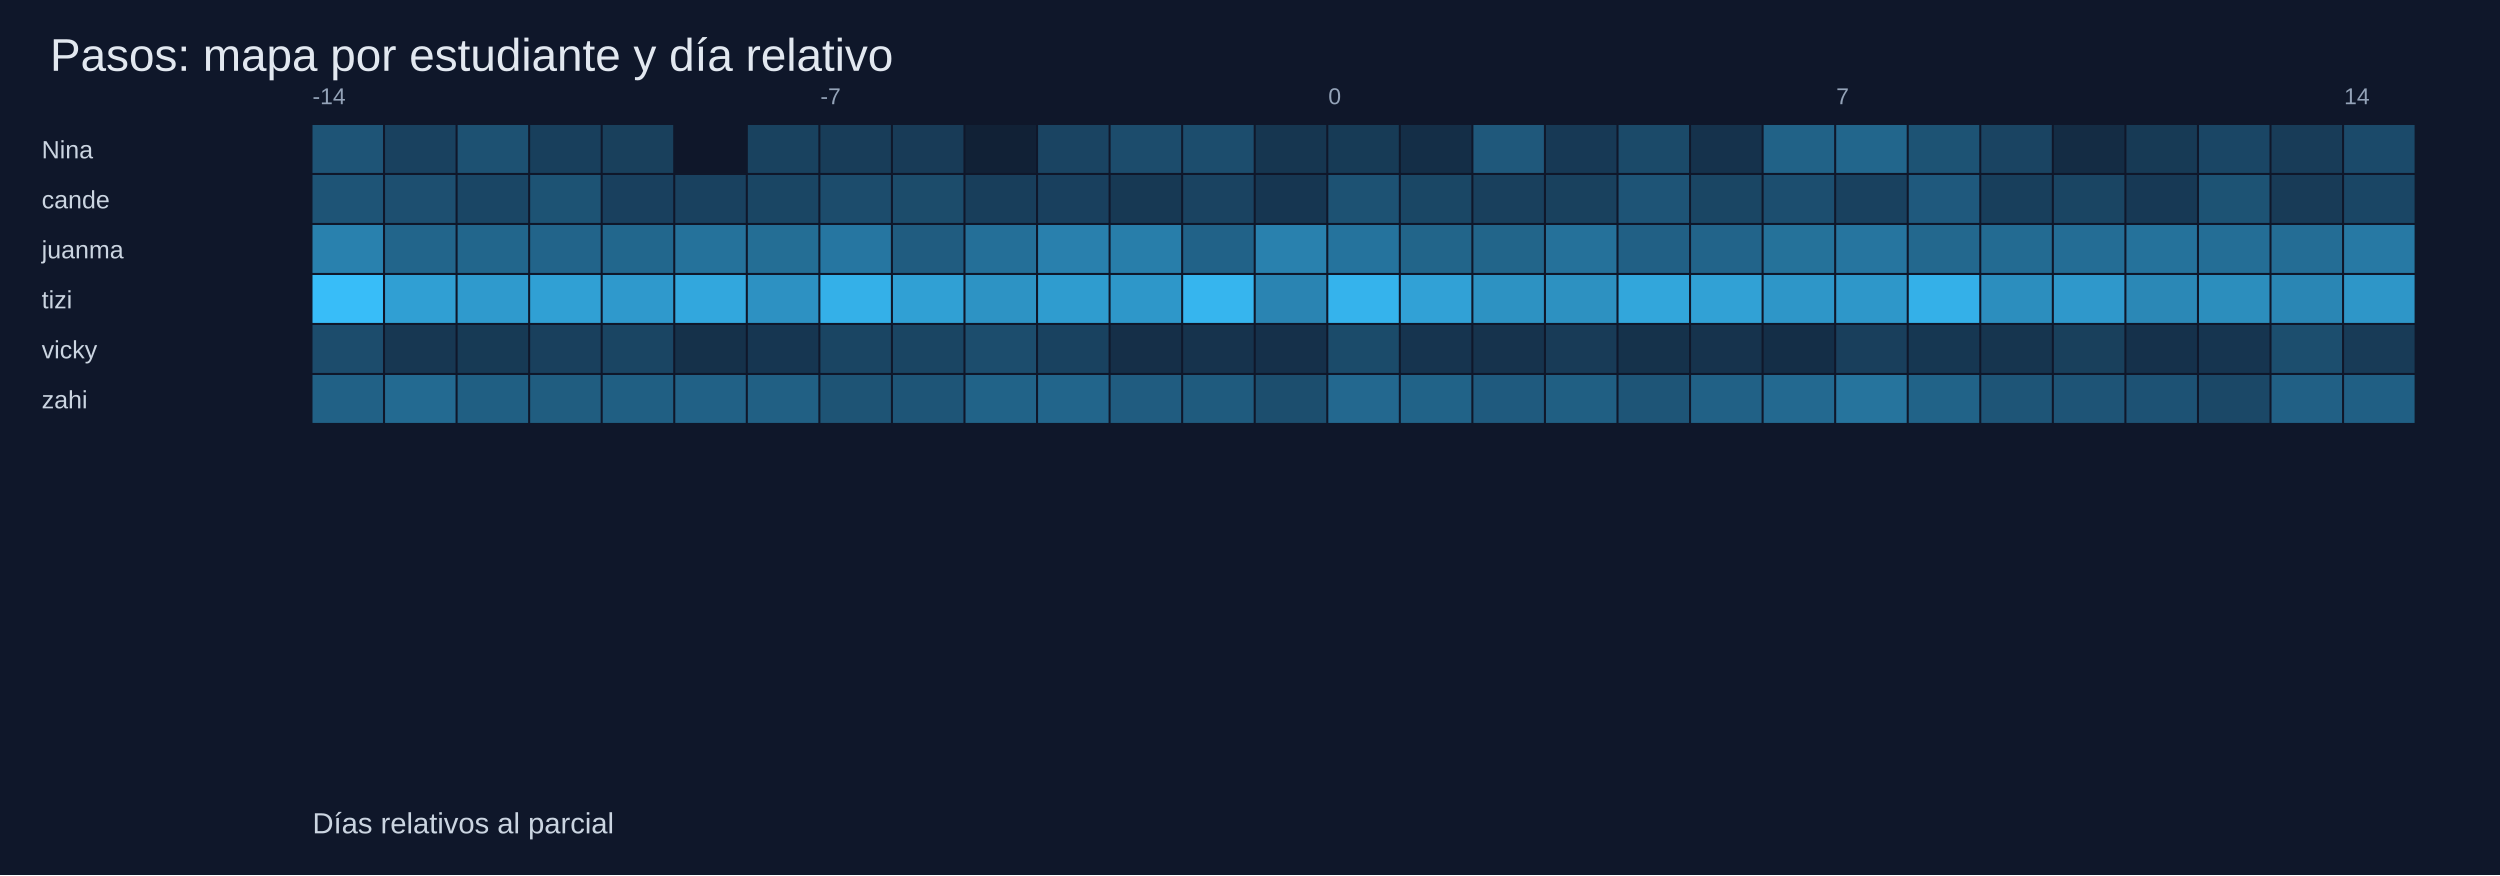
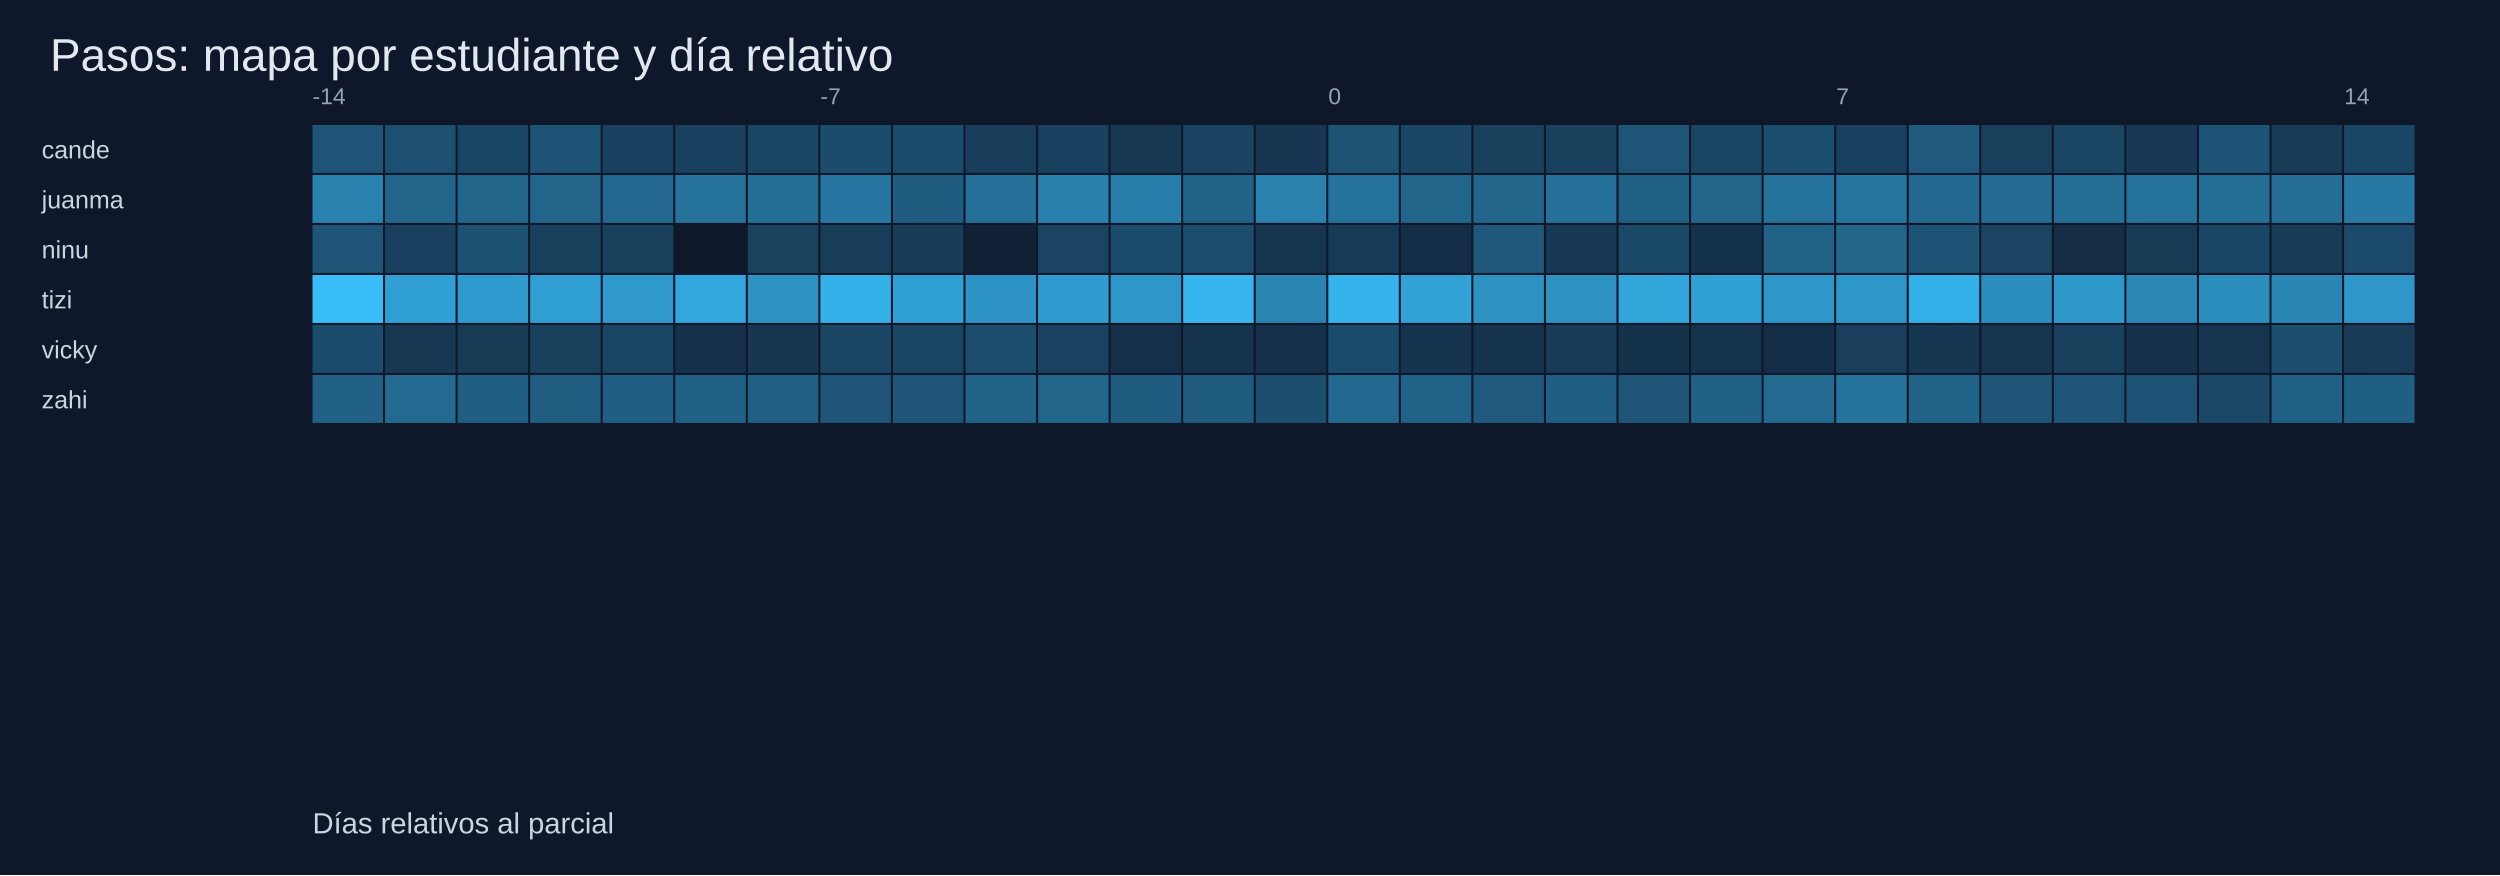
<svg xmlns="http://www.w3.org/2000/svg" width="1200" height="420" viewBox="0 0 1200 420">
  <rect width="100%" height="100%" fill="#0f172a" />
  <text x="24" y="34" fill="#e2e8f0" font-size="22" font-family="Arial, sans-serif">Pasos: mapa por estudiante y día relativo</text>
  <text x="150.0" y="50" fill="#94a3b8" font-size="11" font-family="Arial, sans-serif">-14</text>
  <text x="393.793" y="50" fill="#94a3b8" font-size="11" font-family="Arial, sans-serif">-7</text>
  <text x="637.586" y="50" fill="#94a3b8" font-size="11" font-family="Arial, sans-serif">0</text>
  <text x="881.379" y="50" fill="#94a3b8" font-size="11" font-family="Arial, sans-serif">7</text>
  <text x="1125.172" y="50" fill="#94a3b8" font-size="11" font-family="Arial, sans-serif">14</text>
  <text x="150" y="400" fill="#cbd5e1" font-size="14" font-family="Arial, sans-serif">Días relativos al parcial</text>
-   <text x="20" y="76" fill="#cbd5e1" font-size="12" font-family="Arial, sans-serif">Nina</text>
+   <text x="20" y="76" fill="#cbd5e1" font-size="12" font-family="Arial, sans-serif">cande</text>
  <rect x="150.00" y="60.00" width="33.83" height="23" fill="rgb(30,84,118)" />
-   <rect x="184.83" y="60.00" width="33.83" height="23" fill="rgb(25,65,95)" />
-   <rect x="219.66" y="60.00" width="33.83" height="23" fill="rgb(29,81,114)" />
-   <rect x="254.48" y="60.00" width="33.83" height="23" fill="rgb(24,63,92)" />
-   <rect x="289.31" y="60.00" width="33.83" height="23" fill="rgb(25,64,92)" />
-   <rect x="324.14" y="60.00" width="33.83" height="23" fill="rgb(15,23,42)" />
-   <rect x="358.97" y="60.00" width="33.83" height="23" fill="rgb(25,66,95)" />
-   <rect x="393.79" y="60.00" width="33.83" height="23" fill="rgb(24,61,89)" />
-   <rect x="428.62" y="60.00" width="33.83" height="23" fill="rgb(24,59,87)" />
-   <rect x="463.45" y="60.00" width="33.83" height="23" fill="rgb(17,33,54)" />
-   <rect x="498.28" y="60.00" width="33.83" height="23" fill="rgb(26,68,98)" />
-   <rect x="533.10" y="60.00" width="33.83" height="23" fill="rgb(28,76,108)" />
-   <rect x="567.93" y="60.00" width="33.83" height="23" fill="rgb(28,77,109)" />
-   <rect x="602.76" y="60.00" width="33.83" height="23" fill="rgb(22,54,80)" />
-   <rect x="637.59" y="60.00" width="33.83" height="23" fill="rgb(23,59,86)" />
-   <rect x="672.41" y="60.00" width="33.83" height="23" fill="rgb(20,46,71)" />
-   <rect x="707.24" y="60.00" width="33.83" height="23" fill="rgb(31,88,123)" />
-   <rect x="742.07" y="60.00" width="33.83" height="23" fill="rgb(23,57,85)" />
-   <rect x="776.90" y="60.00" width="33.83" height="23" fill="rgb(27,74,105)" />
-   <rect x="811.72" y="60.00" width="33.83" height="23" fill="rgb(21,50,76)" />
-   <rect x="846.55" y="60.00" width="33.83" height="23" fill="rgb(33,98,135)" />
-   <rect x="881.38" y="60.00" width="33.83" height="23" fill="rgb(34,102,140)" />
-   <rect x="916.21" y="60.00" width="33.83" height="23" fill="rgb(29,83,116)" />
-   <rect x="951.03" y="60.00" width="33.83" height="23" fill="rgb(26,68,98)" />
-   <rect x="985.86" y="60.00" width="33.83" height="23" fill="rgb(20,44,68)" />
-   <rect x="1020.69" y="60.00" width="33.83" height="23" fill="rgb(23,58,85)" />
-   <rect x="1055.52" y="60.00" width="33.83" height="23" fill="rgb(26,70,101)" />
-   <rect x="1090.34" y="60.00" width="33.83" height="23" fill="rgb(24,60,88)" />
-   <rect x="1125.17" y="60.00" width="33.83" height="23" fill="rgb(27,74,106)" />
-   <text x="20" y="100" fill="#cbd5e1" font-size="12" font-family="Arial, sans-serif">cande</text>
-   <rect x="150.00" y="84.00" width="33.83" height="23" fill="rgb(30,84,118)" />
-   <rect x="184.83" y="84.00" width="33.83" height="23" fill="rgb(29,79,112)" />
-   <rect x="219.66" y="84.00" width="33.83" height="23" fill="rgb(26,70,101)" />
-   <rect x="254.48" y="84.00" width="33.83" height="23" fill="rgb(29,83,116)" />
-   <rect x="289.31" y="84.00" width="33.83" height="23" fill="rgb(25,64,94)" />
-   <rect x="324.14" y="84.00" width="33.83" height="23" fill="rgb(25,65,95)" />
-   <rect x="358.97" y="84.00" width="33.83" height="23" fill="rgb(26,70,100)" />
-   <rect x="393.79" y="84.00" width="33.83" height="23" fill="rgb(28,76,108)" />
-   <rect x="428.62" y="84.00" width="33.83" height="23" fill="rgb(28,76,107)" />
-   <rect x="463.45" y="84.00" width="33.83" height="23" fill="rgb(24,62,91)" />
-   <rect x="498.28" y="84.00" width="33.83" height="23" fill="rgb(25,64,94)" />
-   <rect x="533.10" y="84.00" width="33.83" height="23" fill="rgb(23,57,84)" />
-   <rect x="567.93" y="84.00" width="33.83" height="23" fill="rgb(26,67,97)" />
-   <rect x="602.76" y="84.00" width="33.83" height="23" fill="rgb(22,54,81)" />
-   <rect x="637.59" y="84.00" width="33.83" height="23" fill="rgb(29,82,115)" />
-   <rect x="672.41" y="84.00" width="33.83" height="23" fill="rgb(26,71,101)" />
-   <rect x="707.24" y="84.00" width="33.83" height="23" fill="rgb(25,64,93)" />
-   <rect x="742.07" y="84.00" width="33.83" height="23" fill="rgb(25,65,94)" />
-   <rect x="776.90" y="84.00" width="33.83" height="23" fill="rgb(30,84,118)" />
-   <rect x="811.72" y="84.00" width="33.83" height="23" fill="rgb(26,70,100)" />
-   <rect x="846.55" y="84.00" width="33.83" height="23" fill="rgb(28,78,111)" />
-   <rect x="881.38" y="84.00" width="33.83" height="23" fill="rgb(25,65,95)" />
-   <rect x="916.21" y="84.00" width="33.83" height="23" fill="rgb(31,89,125)" />
-   <rect x="951.03" y="84.00" width="33.83" height="23" fill="rgb(24,63,92)" />
-   <rect x="985.86" y="84.00" width="33.83" height="23" fill="rgb(26,69,99)" />
-   <rect x="1020.69" y="84.00" width="33.83" height="23" fill="rgb(23,57,85)" />
-   <rect x="1055.52" y="84.00" width="33.83" height="23" fill="rgb(29,83,116)" />
-   <rect x="1090.34" y="84.00" width="33.83" height="23" fill="rgb(24,59,87)" />
-   <rect x="1125.17" y="84.00" width="33.83" height="23" fill="rgb(26,70,101)" />
-   <text x="20" y="124" fill="#cbd5e1" font-size="12" font-family="Arial, sans-serif">juanma</text>
-   <rect x="150.00" y="108.00" width="33.83" height="23" fill="rgb(41,129,174)" />
-   <rect x="184.83" y="108.00" width="33.83" height="23" fill="rgb(34,101,139)" />
-   <rect x="219.66" y="108.00" width="33.83" height="23" fill="rgb(34,102,140)" />
-   <rect x="254.48" y="108.00" width="33.83" height="23" fill="rgb(34,100,138)" />
-   <rect x="289.31" y="108.00" width="33.83" height="23" fill="rgb(34,103,141)" />
-   <rect x="324.14" y="108.00" width="33.83" height="23" fill="rgb(37,114,155)" />
-   <rect x="358.97" y="108.00" width="33.83" height="23" fill="rgb(36,110,149)" />
-   <rect x="393.79" y="108.00" width="33.83" height="23" fill="rgb(38,118,161)" />
-   <rect x="428.62" y="108.00" width="33.83" height="23" fill="rgb(32,92,128)" />
-   <rect x="463.45" y="108.00" width="33.83" height="23" fill="rgb(36,111,152)" />
-   <rect x="498.28" y="108.00" width="33.83" height="23" fill="rgb(41,128,173)" />
-   <rect x="533.10" y="108.00" width="33.83" height="23" fill="rgb(40,126,170)" />
-   <rect x="567.93" y="108.00" width="33.83" height="23" fill="rgb(33,98,136)" />
-   <rect x="602.76" y="108.00" width="33.83" height="23" fill="rgb(41,129,174)" />
-   <rect x="637.59" y="108.00" width="33.83" height="23" fill="rgb(37,115,157)" />
-   <rect x="672.41" y="108.00" width="33.83" height="23" fill="rgb(34,101,138)" />
-   <rect x="707.24" y="108.00" width="33.83" height="23" fill="rgb(34,101,138)" />
-   <rect x="742.07" y="108.00" width="33.83" height="23" fill="rgb(37,113,154)" />
-   <rect x="776.90" y="108.00" width="33.83" height="23" fill="rgb(33,96,133)" />
-   <rect x="811.72" y="108.00" width="33.83" height="23" fill="rgb(34,100,138)" />
-   <rect x="846.55" y="108.00" width="33.83" height="23" fill="rgb(37,114,154)" />
-   <rect x="881.38" y="108.00" width="33.83" height="23" fill="rgb(38,117,159)" />
-   <rect x="916.21" y="108.00" width="33.83" height="23" fill="rgb(35,104,142)" />
-   <rect x="951.03" y="108.00" width="33.83" height="23" fill="rgb(35,107,146)" />
-   <rect x="985.86" y="108.00" width="33.83" height="23" fill="rgb(36,109,149)" />
-   <rect x="1020.69" y="108.00" width="33.83" height="23" fill="rgb(37,114,155)" />
-   <rect x="1055.52" y="108.00" width="33.83" height="23" fill="rgb(36,110,150)" />
-   <rect x="1090.34" y="108.00" width="33.83" height="23" fill="rgb(36,109,149)" />
-   <rect x="1125.17" y="108.00" width="33.83" height="23" fill="rgb(39,121,164)" />
+   <rect x="184.83" y="60.00" width="33.83" height="23" fill="rgb(29,79,112)" />
+   <rect x="219.66" y="60.00" width="33.83" height="23" fill="rgb(26,70,101)" />
+   <rect x="254.48" y="60.00" width="33.83" height="23" fill="rgb(29,83,116)" />
+   <rect x="289.31" y="60.00" width="33.83" height="23" fill="rgb(25,64,94)" />
+   <rect x="324.14" y="60.00" width="33.83" height="23" fill="rgb(25,65,95)" />
+   <rect x="358.97" y="60.00" width="33.83" height="23" fill="rgb(26,70,100)" />
+   <rect x="393.79" y="60.00" width="33.83" height="23" fill="rgb(28,76,108)" />
+   <rect x="428.62" y="60.00" width="33.83" height="23" fill="rgb(28,76,107)" />
+   <rect x="463.45" y="60.00" width="33.83" height="23" fill="rgb(24,62,91)" />
+   <rect x="498.28" y="60.00" width="33.83" height="23" fill="rgb(25,64,94)" />
+   <rect x="533.10" y="60.00" width="33.83" height="23" fill="rgb(23,57,84)" />
+   <rect x="567.93" y="60.00" width="33.83" height="23" fill="rgb(26,67,97)" />
+   <rect x="602.76" y="60.00" width="33.83" height="23" fill="rgb(22,54,81)" />
+   <rect x="637.59" y="60.00" width="33.83" height="23" fill="rgb(29,82,115)" />
+   <rect x="672.41" y="60.00" width="33.83" height="23" fill="rgb(26,71,101)" />
+   <rect x="707.24" y="60.00" width="33.83" height="23" fill="rgb(25,64,93)" />
+   <rect x="742.07" y="60.00" width="33.83" height="23" fill="rgb(25,65,94)" />
+   <rect x="776.90" y="60.00" width="33.83" height="23" fill="rgb(30,84,118)" />
+   <rect x="811.72" y="60.00" width="33.83" height="23" fill="rgb(26,70,100)" />
+   <rect x="846.55" y="60.00" width="33.83" height="23" fill="rgb(28,78,111)" />
+   <rect x="881.38" y="60.00" width="33.83" height="23" fill="rgb(25,65,95)" />
+   <rect x="916.21" y="60.00" width="33.83" height="23" fill="rgb(31,89,125)" />
+   <rect x="951.03" y="60.00" width="33.83" height="23" fill="rgb(24,63,92)" />
+   <rect x="985.86" y="60.00" width="33.83" height="23" fill="rgb(26,69,99)" />
+   <rect x="1020.69" y="60.00" width="33.83" height="23" fill="rgb(23,57,85)" />
+   <rect x="1055.52" y="60.00" width="33.83" height="23" fill="rgb(29,83,116)" />
+   <rect x="1090.34" y="60.00" width="33.83" height="23" fill="rgb(24,59,87)" />
+   <rect x="1125.17" y="60.00" width="33.83" height="23" fill="rgb(26,70,101)" />
+   <text x="20" y="100" fill="#cbd5e1" font-size="12" font-family="Arial, sans-serif">juanma</text>
+   <rect x="150.00" y="84.00" width="33.83" height="23" fill="rgb(41,129,174)" />
+   <rect x="184.83" y="84.00" width="33.83" height="23" fill="rgb(34,101,139)" />
+   <rect x="219.66" y="84.00" width="33.83" height="23" fill="rgb(34,102,140)" />
+   <rect x="254.48" y="84.00" width="33.83" height="23" fill="rgb(34,100,138)" />
+   <rect x="289.31" y="84.00" width="33.83" height="23" fill="rgb(34,103,141)" />
+   <rect x="324.14" y="84.00" width="33.83" height="23" fill="rgb(37,114,155)" />
+   <rect x="358.97" y="84.00" width="33.83" height="23" fill="rgb(36,110,149)" />
+   <rect x="393.79" y="84.00" width="33.83" height="23" fill="rgb(38,118,161)" />
+   <rect x="428.62" y="84.00" width="33.83" height="23" fill="rgb(32,92,128)" />
+   <rect x="463.45" y="84.00" width="33.83" height="23" fill="rgb(36,111,152)" />
+   <rect x="498.28" y="84.00" width="33.83" height="23" fill="rgb(41,128,173)" />
+   <rect x="533.10" y="84.00" width="33.83" height="23" fill="rgb(40,126,170)" />
+   <rect x="567.93" y="84.00" width="33.83" height="23" fill="rgb(33,98,136)" />
+   <rect x="602.76" y="84.00" width="33.83" height="23" fill="rgb(41,129,174)" />
+   <rect x="637.59" y="84.00" width="33.83" height="23" fill="rgb(37,115,157)" />
+   <rect x="672.41" y="84.00" width="33.83" height="23" fill="rgb(34,101,138)" />
+   <rect x="707.24" y="84.00" width="33.83" height="23" fill="rgb(34,101,138)" />
+   <rect x="742.07" y="84.00" width="33.83" height="23" fill="rgb(37,113,154)" />
+   <rect x="776.90" y="84.00" width="33.83" height="23" fill="rgb(33,96,133)" />
+   <rect x="811.72" y="84.00" width="33.83" height="23" fill="rgb(34,100,138)" />
+   <rect x="846.55" y="84.00" width="33.83" height="23" fill="rgb(37,114,154)" />
+   <rect x="881.38" y="84.00" width="33.83" height="23" fill="rgb(38,117,159)" />
+   <rect x="916.21" y="84.00" width="33.83" height="23" fill="rgb(35,104,142)" />
+   <rect x="951.03" y="84.00" width="33.83" height="23" fill="rgb(35,107,146)" />
+   <rect x="985.86" y="84.00" width="33.83" height="23" fill="rgb(36,109,149)" />
+   <rect x="1020.69" y="84.00" width="33.83" height="23" fill="rgb(37,114,155)" />
+   <rect x="1055.52" y="84.00" width="33.83" height="23" fill="rgb(36,110,150)" />
+   <rect x="1090.34" y="84.00" width="33.83" height="23" fill="rgb(36,109,149)" />
+   <rect x="1125.17" y="84.00" width="33.83" height="23" fill="rgb(39,121,164)" />
+   <text x="20" y="124" fill="#cbd5e1" font-size="12" font-family="Arial, sans-serif">ninu</text>
+   <rect x="150.00" y="108.00" width="33.83" height="23" fill="rgb(30,84,118)" />
+   <rect x="184.83" y="108.00" width="33.83" height="23" fill="rgb(25,65,95)" />
+   <rect x="219.66" y="108.00" width="33.83" height="23" fill="rgb(29,81,114)" />
+   <rect x="254.48" y="108.00" width="33.83" height="23" fill="rgb(24,63,92)" />
+   <rect x="289.31" y="108.00" width="33.83" height="23" fill="rgb(25,64,92)" />
+   <rect x="324.14" y="108.00" width="33.83" height="23" fill="rgb(15,23,42)" />
+   <rect x="358.97" y="108.00" width="33.83" height="23" fill="rgb(25,66,95)" />
+   <rect x="393.79" y="108.00" width="33.83" height="23" fill="rgb(24,61,89)" />
+   <rect x="428.62" y="108.00" width="33.83" height="23" fill="rgb(24,59,87)" />
+   <rect x="463.45" y="108.00" width="33.83" height="23" fill="rgb(17,33,54)" />
+   <rect x="498.28" y="108.00" width="33.83" height="23" fill="rgb(26,68,98)" />
+   <rect x="533.10" y="108.00" width="33.83" height="23" fill="rgb(28,76,108)" />
+   <rect x="567.93" y="108.00" width="33.83" height="23" fill="rgb(28,77,109)" />
+   <rect x="602.76" y="108.00" width="33.83" height="23" fill="rgb(22,54,80)" />
+   <rect x="637.59" y="108.00" width="33.83" height="23" fill="rgb(23,59,86)" />
+   <rect x="672.41" y="108.00" width="33.83" height="23" fill="rgb(20,46,71)" />
+   <rect x="707.24" y="108.00" width="33.83" height="23" fill="rgb(31,88,123)" />
+   <rect x="742.07" y="108.00" width="33.83" height="23" fill="rgb(23,57,85)" />
+   <rect x="776.90" y="108.00" width="33.83" height="23" fill="rgb(27,74,105)" />
+   <rect x="811.72" y="108.00" width="33.83" height="23" fill="rgb(21,50,76)" />
+   <rect x="846.55" y="108.00" width="33.83" height="23" fill="rgb(33,98,135)" />
+   <rect x="881.38" y="108.00" width="33.83" height="23" fill="rgb(34,102,140)" />
+   <rect x="916.21" y="108.00" width="33.83" height="23" fill="rgb(29,83,116)" />
+   <rect x="951.03" y="108.00" width="33.83" height="23" fill="rgb(26,68,98)" />
+   <rect x="985.86" y="108.00" width="33.83" height="23" fill="rgb(20,44,68)" />
+   <rect x="1020.69" y="108.00" width="33.83" height="23" fill="rgb(23,58,85)" />
+   <rect x="1055.52" y="108.00" width="33.83" height="23" fill="rgb(26,70,101)" />
+   <rect x="1090.34" y="108.00" width="33.83" height="23" fill="rgb(24,60,88)" />
+   <rect x="1125.17" y="108.00" width="33.83" height="23" fill="rgb(27,74,106)" />
  <text x="20" y="148" fill="#cbd5e1" font-size="12" font-family="Arial, sans-serif">tizi</text>
  <rect x="150.00" y="132.00" width="33.83" height="23" fill="rgb(56,189,248)" />
  <rect x="184.83" y="132.00" width="33.83" height="23" fill="rgb(48,159,211)" />
  <rect x="219.66" y="132.00" width="33.83" height="23" fill="rgb(47,154,205)" />
  <rect x="254.48" y="132.00" width="33.83" height="23" fill="rgb(48,160,212)" />
  <rect x="289.31" y="132.00" width="33.83" height="23" fill="rgb(47,153,204)" />
  <rect x="324.14" y="132.00" width="33.83" height="23" fill="rgb(50,167,221)" />
  <rect x="358.97" y="132.00" width="33.83" height="23" fill="rgb(45,145,194)" />
  <rect x="393.79" y="132.00" width="33.83" height="23" fill="rgb(52,176,232)" />
  <rect x="428.62" y="132.00" width="33.83" height="23" fill="rgb(48,160,212)" />
  <rect x="463.45" y="132.00" width="33.83" height="23" fill="rgb(45,147,196)" />
  <rect x="498.28" y="132.00" width="33.83" height="23" fill="rgb(47,156,207)" />
  <rect x="533.10" y="132.00" width="33.83" height="23" fill="rgb(46,151,201)" />
  <rect x="567.93" y="132.00" width="33.83" height="23" fill="rgb(54,181,238)" />
  <rect x="602.76" y="132.00" width="33.83" height="23" fill="rgb(42,132,178)" />
  <rect x="637.59" y="132.00" width="33.83" height="23" fill="rgb(53,179,236)" />
  <rect x="672.41" y="132.00" width="33.83" height="23" fill="rgb(49,161,214)" />
  <rect x="707.24" y="132.00" width="33.83" height="23" fill="rgb(45,146,194)" />
  <rect x="742.07" y="132.00" width="33.83" height="23" fill="rgb(45,145,193)" />
  <rect x="776.90" y="132.00" width="33.83" height="23" fill="rgb(50,166,219)" />
  <rect x="811.72" y="132.00" width="33.83" height="23" fill="rgb(49,161,213)" />
  <rect x="846.55" y="132.00" width="33.83" height="23" fill="rgb(46,150,200)" />
  <rect x="881.38" y="132.00" width="33.83" height="23" fill="rgb(46,151,201)" />
  <rect x="916.21" y="132.00" width="33.83" height="23" fill="rgb(52,176,232)" />
  <rect x="951.03" y="132.00" width="33.83" height="23" fill="rgb(44,142,190)" />
  <rect x="985.86" y="132.00" width="33.83" height="23" fill="rgb(47,152,203)" />
  <rect x="1020.69" y="132.00" width="33.83" height="23" fill="rgb(43,136,182)" />
  <rect x="1055.52" y="132.00" width="33.83" height="23" fill="rgb(44,142,189)" />
  <rect x="1090.34" y="132.00" width="33.83" height="23" fill="rgb(42,134,180)" />
  <rect x="1125.17" y="132.00" width="33.83" height="23" fill="rgb(46,150,200)" />
  <text x="20" y="172" fill="#cbd5e1" font-size="12" font-family="Arial, sans-serif">vicky</text>
  <rect x="150.00" y="156.00" width="33.83" height="23" fill="rgb(28,76,108)" />
  <rect x="184.83" y="156.00" width="33.83" height="23" fill="rgb(23,55,82)" />
  <rect x="219.66" y="156.00" width="33.83" height="23" fill="rgb(23,58,85)" />
  <rect x="254.48" y="156.00" width="33.83" height="23" fill="rgb(25,64,93)" />
  <rect x="289.31" y="156.00" width="33.83" height="23" fill="rgb(26,69,99)" />
  <rect x="324.14" y="156.00" width="33.83" height="23" fill="rgb(21,49,74)" />
  <rect x="358.97" y="156.00" width="33.83" height="23" fill="rgb(22,54,81)" />
  <rect x="393.79" y="156.00" width="33.83" height="23" fill="rgb(26,69,99)" />
  <rect x="428.62" y="156.00" width="33.83" height="23" fill="rgb(26,69,99)" />
  <rect x="463.45" y="156.00" width="33.83" height="23" fill="rgb(28,77,109)" />
  <rect x="498.28" y="156.00" width="33.83" height="23" fill="rgb(25,66,96)" />
  <rect x="533.10" y="156.00" width="33.83" height="23" fill="rgb(21,47,72)" />
  <rect x="567.93" y="156.00" width="33.83" height="23" fill="rgb(22,51,77)" />
  <rect x="602.76" y="156.00" width="33.83" height="23" fill="rgb(21,48,74)" />
  <rect x="637.59" y="156.00" width="33.83" height="23" fill="rgb(27,75,106)" />
  <rect x="672.41" y="156.00" width="33.83" height="23" fill="rgb(22,52,79)" />
  <rect x="707.24" y="156.00" width="33.83" height="23" fill="rgb(22,51,77)" />
  <rect x="742.07" y="156.00" width="33.83" height="23" fill="rgb(24,59,87)" />
  <rect x="776.90" y="156.00" width="33.83" height="23" fill="rgb(21,50,75)" />
  <rect x="811.72" y="156.00" width="33.83" height="23" fill="rgb(22,51,77)" />
  <rect x="846.55" y="156.00" width="33.83" height="23" fill="rgb(20,46,71)" />
  <rect x="881.38" y="156.00" width="33.83" height="23" fill="rgb(25,63,92)" />
  <rect x="916.21" y="156.00" width="33.83" height="23" fill="rgb(22,55,82)" />
  <rect x="951.03" y="156.00" width="33.83" height="23" fill="rgb(22,53,79)" />
  <rect x="985.86" y="156.00" width="33.83" height="23" fill="rgb(25,64,92)" />
  <rect x="1020.69" y="156.00" width="33.83" height="23" fill="rgb(21,49,75)" />
  <rect x="1055.52" y="156.00" width="33.83" height="23" fill="rgb(22,53,80)" />
  <rect x="1090.34" y="156.00" width="33.83" height="23" fill="rgb(28,78,110)" />
  <rect x="1125.17" y="156.00" width="33.83" height="23" fill="rgb(24,59,87)" />
  <text x="20" y="196" fill="#cbd5e1" font-size="12" font-family="Arial, sans-serif">zahi</text>
  <rect x="150.00" y="180.00" width="33.83" height="23" fill="rgb(33,97,134)" />
  <rect x="184.83" y="180.00" width="33.83" height="23" fill="rgb(35,106,145)" />
  <rect x="219.66" y="180.00" width="33.83" height="23" fill="rgb(32,95,131)" />
  <rect x="254.48" y="180.00" width="33.83" height="23" fill="rgb(32,93,128)" />
  <rect x="289.31" y="180.00" width="33.83" height="23" fill="rgb(32,95,131)" />
  <rect x="324.14" y="180.00" width="33.83" height="23" fill="rgb(33,97,134)" />
  <rect x="358.97" y="180.00" width="33.83" height="23" fill="rgb(33,96,132)" />
  <rect x="393.79" y="180.00" width="33.83" height="23" fill="rgb(30,84,117)" />
  <rect x="428.62" y="180.00" width="33.83" height="23" fill="rgb(30,85,119)" />
  <rect x="463.45" y="180.00" width="33.83" height="23" fill="rgb(33,99,136)" />
  <rect x="498.28" y="180.00" width="33.83" height="23" fill="rgb(34,101,139)" />
  <rect x="533.10" y="180.00" width="33.83" height="23" fill="rgb(32,92,128)" />
  <rect x="567.93" y="180.00" width="33.83" height="23" fill="rgb(31,91,126)" />
  <rect x="602.76" y="180.00" width="33.83" height="23" fill="rgb(28,78,110)" />
  <rect x="637.59" y="180.00" width="33.83" height="23" fill="rgb(35,104,143)" />
  <rect x="672.41" y="180.00" width="33.83" height="23" fill="rgb(33,99,136)" />
  <rect x="707.24" y="180.00" width="33.83" height="23" fill="rgb(31,90,126)" />
  <rect x="742.07" y="180.00" width="33.83" height="23" fill="rgb(32,95,131)" />
  <rect x="776.90" y="180.00" width="33.83" height="23" fill="rgb(30,85,119)" />
  <rect x="811.72" y="180.00" width="33.83" height="23" fill="rgb(33,97,134)" />
  <rect x="846.55" y="180.00" width="33.83" height="23" fill="rgb(35,105,144)" />
  <rect x="881.38" y="180.00" width="33.83" height="23" fill="rgb(38,116,157)" />
  <rect x="916.21" y="180.00" width="33.83" height="23" fill="rgb(33,99,136)" />
  <rect x="951.03" y="180.00" width="33.83" height="23" fill="rgb(30,85,119)" />
  <rect x="985.86" y="180.00" width="33.83" height="23" fill="rgb(30,84,118)" />
  <rect x="1020.69" y="180.00" width="33.83" height="23" fill="rgb(29,82,116)" />
  <rect x="1055.52" y="180.00" width="33.83" height="23" fill="rgb(27,72,103)" />
  <rect x="1090.34" y="180.00" width="33.83" height="23" fill="rgb(33,96,133)" />
  <rect x="1125.17" y="180.00" width="33.83" height="23" fill="rgb(32,95,132)" />
</svg>
